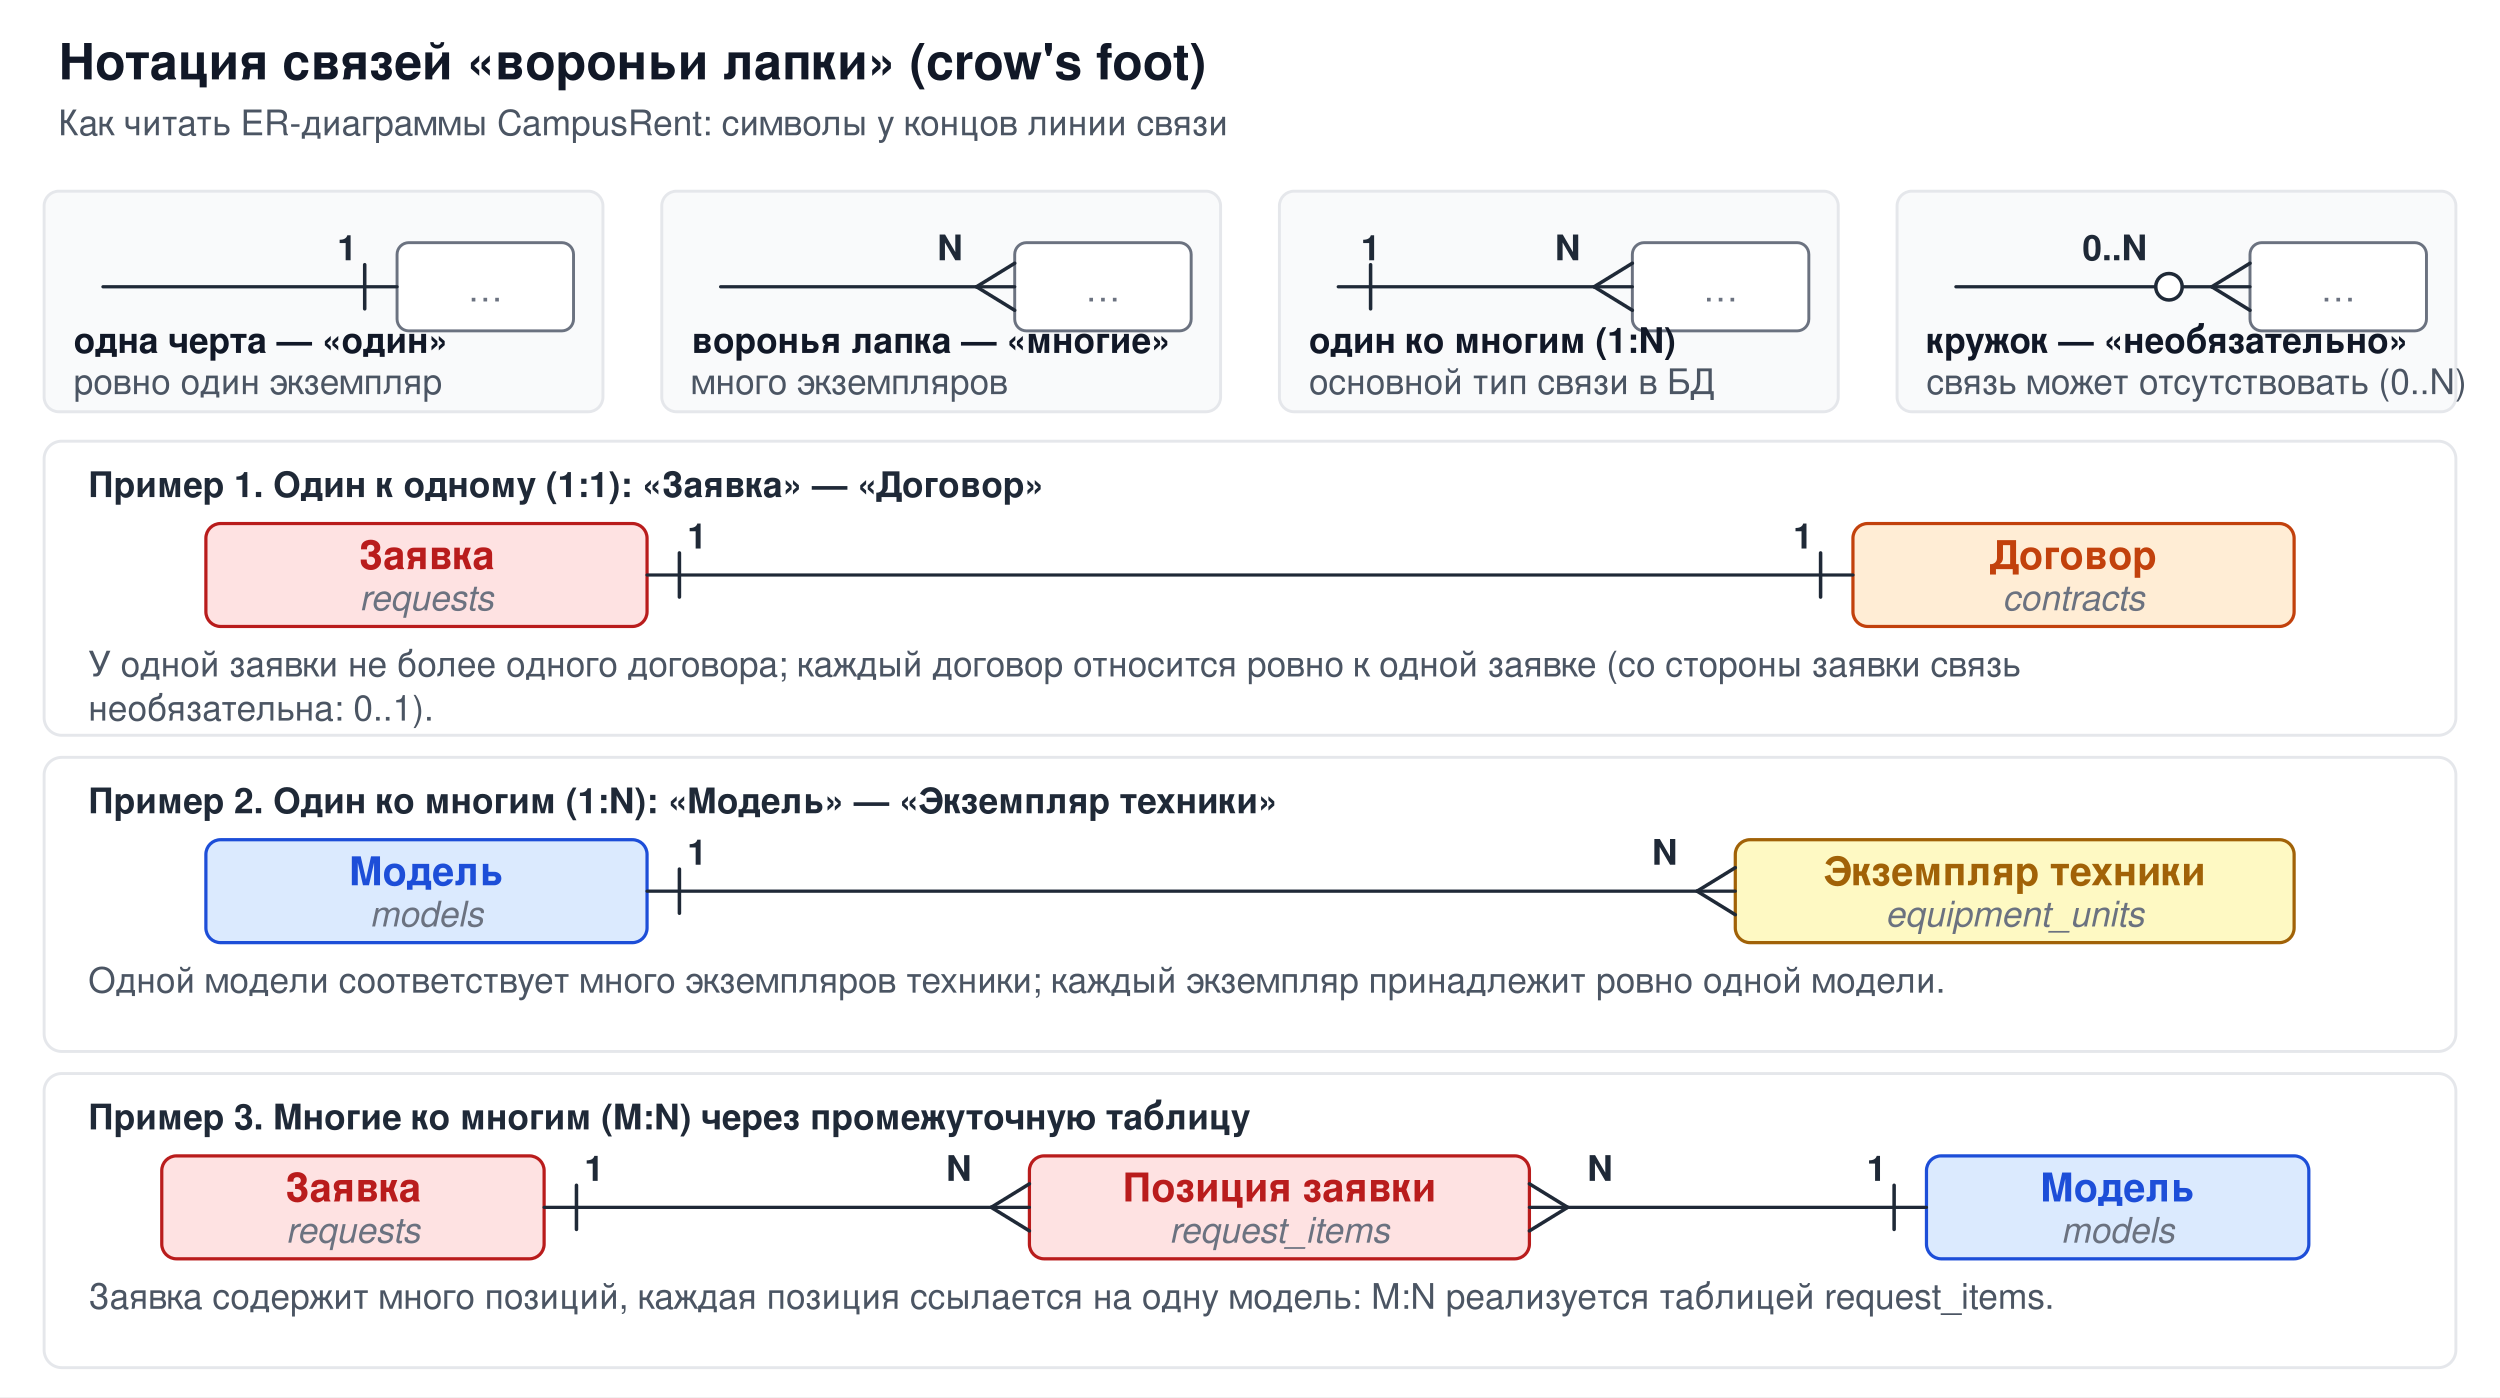
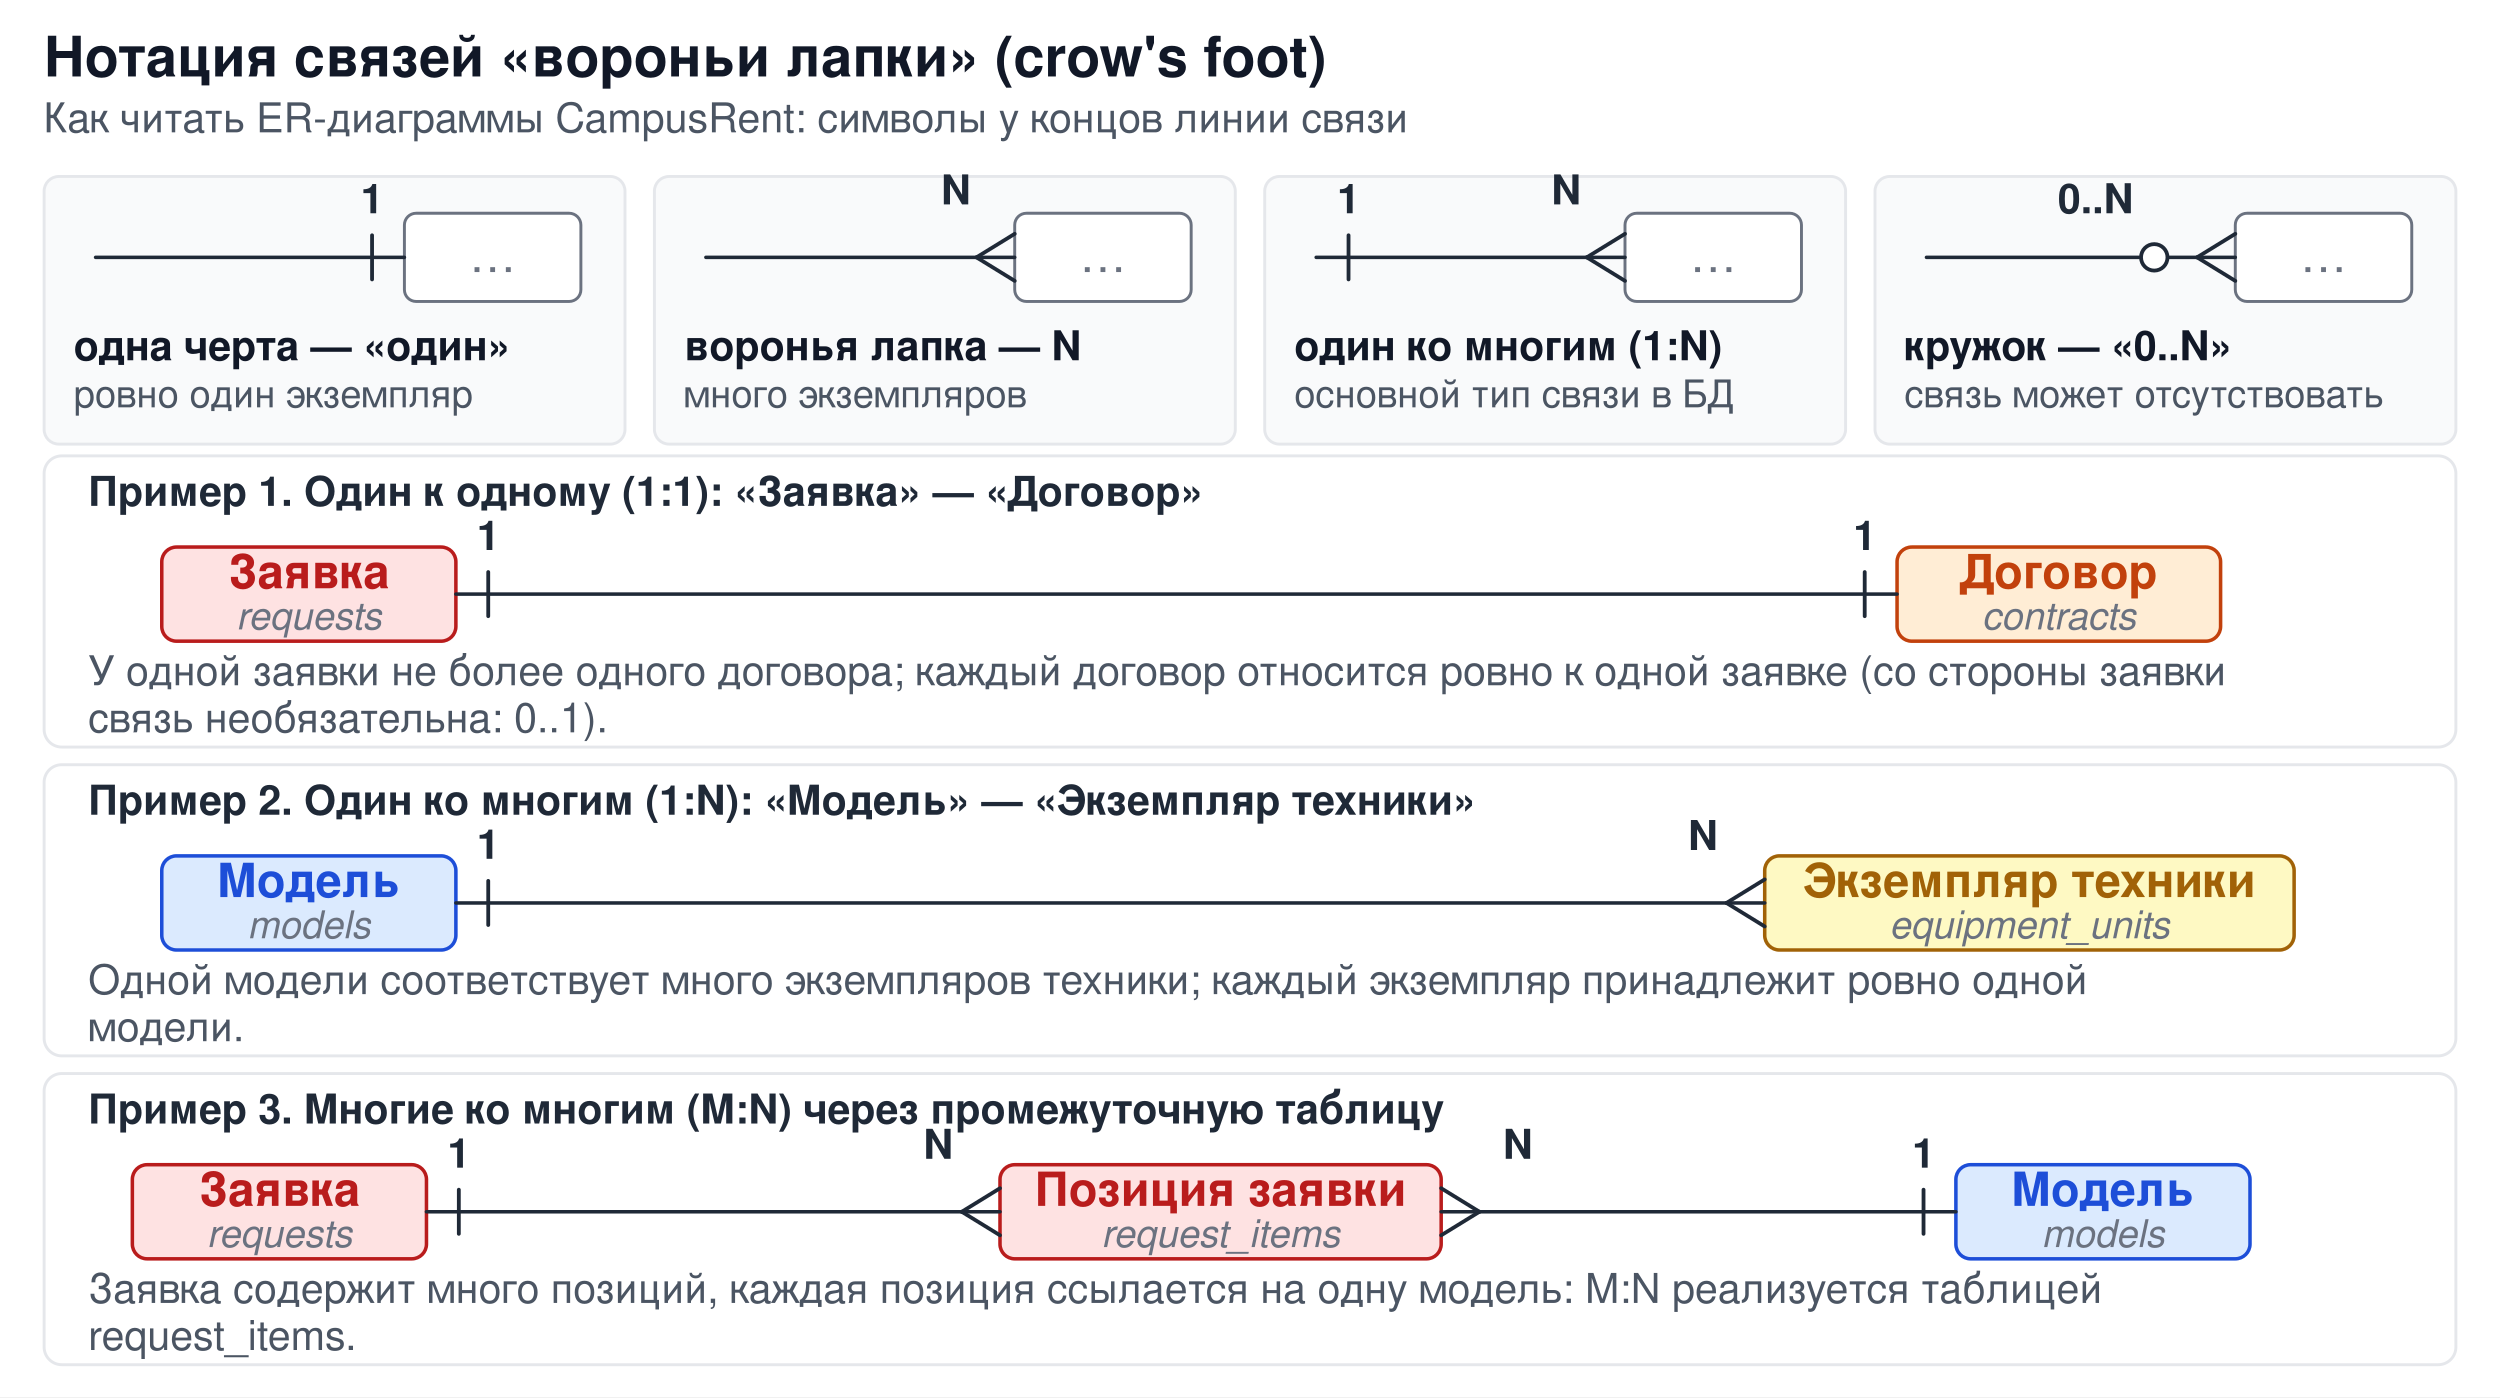
<svg xmlns="http://www.w3.org/2000/svg" width="1700" height="950" viewBox="0 0 1700 950">
  <rect width="100%" height="100%" fill="#ffffff" />
-   <text x="40" y="54" font-family="Helvetica, Arial, sans-serif" font-size="34" font-weight="bold" text-anchor="start" fill="#111827">Нотация связей «вороньи лапки» (crow's foot)</text>
-   <text x="40" y="92" font-family="Helvetica, Arial, sans-serif" font-size="24" font-weight="normal" text-anchor="start" fill="#4b5563">Как читать ER-диаграммы CampusRent: символы у концов линии связи</text>
-   <rect x="30" y="130" width="380" height="150" rx="10" fill="#f9fafb" stroke="#e5e7eb" stroke-width="2" />
-   <rect x="270" y="165" width="120" height="60" rx="8" fill="#ffffff" stroke="#6b7280" stroke-width="2" />
-   <text x="330.0" y="205" font-family="Helvetica, Arial, sans-serif" font-size="24" font-weight="normal" text-anchor="middle" fill="#6b7280">…</text>
-   <line x1="70" y1="195" x2="270" y2="195" stroke="#1f2937" stroke-width="2.2" stroke-linecap="round" />
-   <line x1="248" y1="210" x2="248" y2="180" stroke="#1f2937" stroke-width="2.4" stroke-linecap="round" />
-   <text x="236" y="177" font-family="Helvetica, Arial, sans-serif" font-size="24" font-weight="bold" text-anchor="middle" fill="#1f2937">1</text>
-   <text x="50" y="240" font-family="Helvetica, Arial, sans-serif" font-size="24" font-weight="bold" text-anchor="start" fill="#111827">одна черта — «один»</text>
-   <text x="50" y="268" font-family="Helvetica, Arial, sans-serif" font-size="24" font-weight="normal" text-anchor="start" fill="#4b5563">ровно один экземпляр</text>
-   <rect x="450" y="130" width="380" height="150" rx="10" fill="#f9fafb" stroke="#e5e7eb" stroke-width="2" />
-   <rect x="690" y="165" width="120" height="60" rx="8" fill="#ffffff" stroke="#6b7280" stroke-width="2" />
-   <text x="750.0" y="205" font-family="Helvetica, Arial, sans-serif" font-size="24" font-weight="normal" text-anchor="middle" fill="#6b7280">…</text>
-   <line x1="490" y1="195" x2="690" y2="195" stroke="#1f2937" stroke-width="2.2" stroke-linecap="round" />
-   <line x1="690" y1="211" x2="664" y2="195" stroke="#1f2937" stroke-width="2.4" stroke-linecap="round" />
-   <line x1="690" y1="179" x2="664" y2="195" stroke="#1f2937" stroke-width="2.4" stroke-linecap="round" />
-   <text x="646" y="177" font-family="Helvetica, Arial, sans-serif" font-size="24" font-weight="bold" text-anchor="middle" fill="#1f2937">N</text>
-   <text x="470" y="240" font-family="Helvetica, Arial, sans-serif" font-size="24" font-weight="bold" text-anchor="start" fill="#111827">воронья лапка — «многие»</text>
-   <text x="470" y="268" font-family="Helvetica, Arial, sans-serif" font-size="24" font-weight="normal" text-anchor="start" fill="#4b5563">много экземпляров</text>
-   <rect x="870" y="130" width="380" height="150" rx="10" fill="#f9fafb" stroke="#e5e7eb" stroke-width="2" />
-   <rect x="1110" y="165" width="120" height="60" rx="8" fill="#ffffff" stroke="#6b7280" stroke-width="2" />
-   <text x="1170.0" y="205" font-family="Helvetica, Arial, sans-serif" font-size="24" font-weight="normal" text-anchor="middle" fill="#6b7280">…</text>
-   <line x1="910" y1="195" x2="1110" y2="195" stroke="#1f2937" stroke-width="2.2" stroke-linecap="round" />
-   <line x1="932" y1="180" x2="932" y2="210" stroke="#1f2937" stroke-width="2.4" stroke-linecap="round" />
-   <line x1="1110" y1="211" x2="1084" y2="195" stroke="#1f2937" stroke-width="2.4" stroke-linecap="round" />
-   <line x1="1110" y1="179" x2="1084" y2="195" stroke="#1f2937" stroke-width="2.4" stroke-linecap="round" />
-   <text x="932" y="177" font-family="Helvetica, Arial, sans-serif" font-size="24" font-weight="bold" text-anchor="middle" fill="#1f2937">1</text>
-   <text x="1066" y="177" font-family="Helvetica, Arial, sans-serif" font-size="24" font-weight="bold" text-anchor="middle" fill="#1f2937">N</text>
-   <text x="890" y="240" font-family="Helvetica, Arial, sans-serif" font-size="24" font-weight="bold" text-anchor="start" fill="#111827">один ко многим (1:N)</text>
-   <text x="890" y="268" font-family="Helvetica, Arial, sans-serif" font-size="24" font-weight="normal" text-anchor="start" fill="#4b5563">основной тип связи в БД</text>
-   <rect x="1290" y="130" width="380" height="150" rx="10" fill="#f9fafb" stroke="#e5e7eb" stroke-width="2" />
-   <rect x="1530" y="165" width="120" height="60" rx="8" fill="#ffffff" stroke="#6b7280" stroke-width="2" />
-   <text x="1590.0" y="205" font-family="Helvetica, Arial, sans-serif" font-size="24" font-weight="normal" text-anchor="middle" fill="#6b7280">…</text>
-   <line x1="1330" y1="195" x2="1530" y2="195" stroke="#1f2937" stroke-width="2.2" stroke-linecap="round" />
-   <circle cx="1474.9" cy="195.0" r="9" fill="#ffffff" stroke="#1f2937" stroke-width="2.4" />
-   <line x1="1530" y1="211" x2="1504" y2="195" stroke="#1f2937" stroke-width="2.4" stroke-linecap="round" />
-   <line x1="1530" y1="179" x2="1504" y2="195" stroke="#1f2937" stroke-width="2.4" stroke-linecap="round" />
-   <text x="1438" y="177" font-family="Helvetica, Arial, sans-serif" font-size="24" font-weight="bold" text-anchor="middle" fill="#1f2937">0..N</text>
-   <text x="1310" y="240" font-family="Helvetica, Arial, sans-serif" font-size="24" font-weight="bold" text-anchor="start" fill="#111827">кружок — «необязательно»</text>
-   <text x="1310" y="268" font-family="Helvetica, Arial, sans-serif" font-size="24" font-weight="normal" text-anchor="start" fill="#4b5563">связь может отсутствовать (0..N)</text>
-   <rect x="30" y="300" width="1640" height="200" rx="12" fill="#ffffff" stroke="#e5e7eb" stroke-width="2" />
-   <text x="60" y="338" font-family="Helvetica, Arial, sans-serif" font-size="24" font-weight="bold" text-anchor="start" fill="#1f2937">Пример 1. Один к одному (1:1): «Заявка» — «Договор»</text>
-   <rect x="140" y="356" width="300" height="70" rx="10" fill="#fee2e2" stroke="#b91c1c" stroke-width="2.2" />
-   <text x="290.0" y="387.0" font-family="Helvetica, Arial, sans-serif" font-size="27" font-weight="bold" text-anchor="middle" fill="#b91c1c">Заявка</text>
-   <text x="290.0" y="415.0" font-family="Helvetica, Arial, sans-serif" font-size="24" font-weight="normal" text-anchor="middle" fill="#6b7280" font-style="italic">requests</text>
-   <rect x="1260" y="356" width="300" height="70" rx="10" fill="#ffedd5" stroke="#c2410c" stroke-width="2.2" />
-   <text x="1410.0" y="387.0" font-family="Helvetica, Arial, sans-serif" font-size="27" font-weight="bold" text-anchor="middle" fill="#c2410c">Договор</text>
-   <text x="1410.0" y="415.0" font-family="Helvetica, Arial, sans-serif" font-size="24" font-weight="normal" text-anchor="middle" fill="#6b7280" font-style="italic">contracts</text>
-   <line x1="440" y1="391" x2="1260" y2="391" stroke="#1f2937" stroke-width="2.2" stroke-linecap="round" />
-   <line x1="462" y1="376" x2="462" y2="406" stroke="#1f2937" stroke-width="2.4" stroke-linecap="round" />
-   <text x="474" y="373" font-family="Helvetica, Arial, sans-serif" font-size="24" font-weight="bold" text-anchor="middle" fill="#1f2937">1</text>
-   <line x1="1238" y1="406" x2="1238" y2="376" stroke="#1f2937" stroke-width="2.4" stroke-linecap="round" />
-   <text x="1226" y="373" font-family="Helvetica, Arial, sans-serif" font-size="24" font-weight="bold" text-anchor="middle" fill="#1f2937">1</text>
-   <text x="60" y="460" font-family="Helvetica, Arial, sans-serif" font-size="24" font-weight="normal" text-anchor="start" fill="#4b5563">У одной заявки не более одного договора; каждый договор относится ровно к одной заявке (со стороны заявки связь</text>
-   <text x="60" y="490" font-family="Helvetica, Arial, sans-serif" font-size="24" font-weight="normal" text-anchor="start" fill="#4b5563">необязательна: 0..1).</text>
-   <rect x="30" y="515" width="1640" height="200" rx="12" fill="#ffffff" stroke="#e5e7eb" stroke-width="2" />
-   <text x="60" y="553" font-family="Helvetica, Arial, sans-serif" font-size="24" font-weight="bold" text-anchor="start" fill="#1f2937">Пример 2. Один ко многим (1:N): «Модель» — «Экземпляр техники»</text>
-   <rect x="140" y="571" width="300" height="70" rx="10" fill="#dbeafe" stroke="#1d4ed8" stroke-width="2.2" />
-   <text x="290.0" y="602.0" font-family="Helvetica, Arial, sans-serif" font-size="27" font-weight="bold" text-anchor="middle" fill="#1d4ed8">Модель</text>
-   <text x="290.0" y="630.0" font-family="Helvetica, Arial, sans-serif" font-size="24" font-weight="normal" text-anchor="middle" fill="#6b7280" font-style="italic">models</text>
-   <rect x="1180" y="571" width="380" height="70" rx="10" fill="#fef9c3" stroke="#a16207" stroke-width="2.2" />
-   <text x="1370.0" y="602.0" font-family="Helvetica, Arial, sans-serif" font-size="27" font-weight="bold" text-anchor="middle" fill="#a16207">Экземпляр техники</text>
-   <text x="1370.0" y="630.0" font-family="Helvetica, Arial, sans-serif" font-size="24" font-weight="normal" text-anchor="middle" fill="#6b7280" font-style="italic">equipment_units</text>
-   <line x1="440" y1="606" x2="1180" y2="606" stroke="#1f2937" stroke-width="2.2" stroke-linecap="round" />
-   <line x1="462" y1="591" x2="462" y2="621" stroke="#1f2937" stroke-width="2.4" stroke-linecap="round" />
-   <text x="474" y="588" font-family="Helvetica, Arial, sans-serif" font-size="24" font-weight="bold" text-anchor="middle" fill="#1f2937">1</text>
-   <line x1="1180" y1="622" x2="1154" y2="606" stroke="#1f2937" stroke-width="2.4" stroke-linecap="round" />
-   <line x1="1180" y1="590" x2="1154" y2="606" stroke="#1f2937" stroke-width="2.4" stroke-linecap="round" />
-   <text x="1132" y="588" font-family="Helvetica, Arial, sans-serif" font-size="24" font-weight="bold" text-anchor="middle" fill="#1f2937">N</text>
-   <text x="60" y="675" font-family="Helvetica, Arial, sans-serif" font-size="24" font-weight="normal" text-anchor="start" fill="#4b5563">Одной модели соответствует много экземпляров техники; каждый экземпляр принадлежит ровно одной модели.</text>
-   <rect x="30" y="730" width="1640" height="200" rx="12" fill="#ffffff" stroke="#e5e7eb" stroke-width="2" />
-   <text x="60" y="768" font-family="Helvetica, Arial, sans-serif" font-size="24" font-weight="bold" text-anchor="start" fill="#1f2937">Пример 3. Многие ко многим (M:N) через промежуточную таблицу</text>
-   <rect x="110" y="786" width="260" height="70" rx="10" fill="#fee2e2" stroke="#b91c1c" stroke-width="2.2" />
-   <text x="240.0" y="817.0" font-family="Helvetica, Arial, sans-serif" font-size="27" font-weight="bold" text-anchor="middle" fill="#b91c1c">Заявка</text>
-   <text x="240.0" y="845.0" font-family="Helvetica, Arial, sans-serif" font-size="24" font-weight="normal" text-anchor="middle" fill="#6b7280" font-style="italic">requests</text>
-   <rect x="700" y="786" width="340" height="70" rx="10" fill="#fee2e2" stroke="#b91c1c" stroke-width="2.2" />
-   <text x="870.0" y="817.0" font-family="Helvetica, Arial, sans-serif" font-size="27" font-weight="bold" text-anchor="middle" fill="#b91c1c">Позиция заявки</text>
-   <text x="870.0" y="845.0" font-family="Helvetica, Arial, sans-serif" font-size="24" font-weight="normal" text-anchor="middle" fill="#6b7280" font-style="italic">request_items</text>
-   <rect x="1310" y="786" width="260" height="70" rx="10" fill="#dbeafe" stroke="#1d4ed8" stroke-width="2.2" />
-   <text x="1440.0" y="817.0" font-family="Helvetica, Arial, sans-serif" font-size="27" font-weight="bold" text-anchor="middle" fill="#1d4ed8">Модель</text>
-   <text x="1440.0" y="845.0" font-family="Helvetica, Arial, sans-serif" font-size="24" font-weight="normal" text-anchor="middle" fill="#6b7280" font-style="italic">models</text>
-   <line x1="370" y1="821" x2="700" y2="821" stroke="#1f2937" stroke-width="2.2" stroke-linecap="round" />
-   <line x1="392" y1="806" x2="392" y2="836" stroke="#1f2937" stroke-width="2.4" stroke-linecap="round" />
-   <line x1="700" y1="837" x2="674" y2="821" stroke="#1f2937" stroke-width="2.4" stroke-linecap="round" />
-   <line x1="700" y1="805" x2="674" y2="821" stroke="#1f2937" stroke-width="2.4" stroke-linecap="round" />
-   <text x="404" y="803" font-family="Helvetica, Arial, sans-serif" font-size="24" font-weight="bold" text-anchor="middle" fill="#1f2937">1</text>
-   <text x="652" y="803" font-family="Helvetica, Arial, sans-serif" font-size="24" font-weight="bold" text-anchor="middle" fill="#1f2937">N</text>
-   <line x1="1040" y1="821" x2="1310" y2="821" stroke="#1f2937" stroke-width="2.2" stroke-linecap="round" />
-   <line x1="1040" y1="805" x2="1066" y2="821" stroke="#1f2937" stroke-width="2.4" stroke-linecap="round" />
-   <line x1="1040" y1="837" x2="1066" y2="821" stroke="#1f2937" stroke-width="2.4" stroke-linecap="round" />
-   <line x1="1288" y1="836" x2="1288" y2="806" stroke="#1f2937" stroke-width="2.4" stroke-linecap="round" />
-   <text x="1088" y="803" font-family="Helvetica, Arial, sans-serif" font-size="24" font-weight="bold" text-anchor="middle" fill="#1f2937">N</text>
-   <text x="1276" y="803" font-family="Helvetica, Arial, sans-serif" font-size="24" font-weight="bold" text-anchor="middle" fill="#1f2937">1</text>
-   <text x="60" y="890" font-family="Helvetica, Arial, sans-serif" font-size="24" font-weight="normal" text-anchor="start" fill="#4b5563">Заявка содержит много позиций, каждая позиция ссылается на одну модель: M:N реализуется таблицей request_items.</text>
+   <text x="30" y="52" font-family="Helvetica, Arial, sans-serif" font-size="38" font-weight="bold" text-anchor="start" fill="#111827">Нотация связей «вороньи лапки» (crow's foot)</text>
+   <text x="30" y="90" font-family="Helvetica, Arial, sans-serif" font-size="28" font-weight="normal" text-anchor="start" fill="#4b5563">Как читать ER-диаграммы CampusRent: символы у концов линии связи</text>
+   <rect x="30" y="120" width="395" height="182" rx="10" fill="#f9fafb" stroke="#e5e7eb" stroke-width="2" />
+   <rect x="275" y="145" width="120" height="60" rx="8" fill="#ffffff" stroke="#6b7280" stroke-width="2" />
+   <text x="335.0" y="185" font-family="Helvetica, Arial, sans-serif" font-size="32" font-weight="normal" text-anchor="middle" fill="#6b7280">…</text>
+   <line x1="65" y1="175" x2="275" y2="175" stroke="#1f2937" stroke-width="2.4" stroke-linecap="round" />
+   <line x1="253" y1="190" x2="253" y2="160" stroke="#1f2937" stroke-width="2.6" stroke-linecap="round" />
+   <text x="253" y="145" font-family="Helvetica, Arial, sans-serif" font-size="28" font-weight="bold" text-anchor="middle" fill="#1f2937">1</text>
+   <text x="50" y="245" font-family="Helvetica, Arial, sans-serif" font-size="28" font-weight="bold" text-anchor="start" fill="#111827">одна черта — «один»</text>
+   <text x="50" y="277" font-family="Helvetica, Arial, sans-serif" font-size="26" font-weight="normal" text-anchor="start" fill="#4b5563">ровно один экземпляр</text>
+   <rect x="445" y="120" width="395" height="182" rx="10" fill="#f9fafb" stroke="#e5e7eb" stroke-width="2" />
+   <rect x="690" y="145" width="120" height="60" rx="8" fill="#ffffff" stroke="#6b7280" stroke-width="2" />
+   <text x="750.0" y="185" font-family="Helvetica, Arial, sans-serif" font-size="32" font-weight="normal" text-anchor="middle" fill="#6b7280">…</text>
+   <line x1="480" y1="175" x2="690" y2="175" stroke="#1f2937" stroke-width="2.4" stroke-linecap="round" />
+   <line x1="690" y1="191" x2="664" y2="175" stroke="#1f2937" stroke-width="2.6" stroke-linecap="round" />
+   <line x1="690" y1="159" x2="664" y2="175" stroke="#1f2937" stroke-width="2.6" stroke-linecap="round" />
+   <text x="650" y="139" font-family="Helvetica, Arial, sans-serif" font-size="28" font-weight="bold" text-anchor="middle" fill="#1f2937">N</text>
+   <text x="465" y="245" font-family="Helvetica, Arial, sans-serif" font-size="28" font-weight="bold" text-anchor="start" fill="#111827">воронья лапка — N</text>
+   <text x="465" y="277" font-family="Helvetica, Arial, sans-serif" font-size="26" font-weight="normal" text-anchor="start" fill="#4b5563">много экземпляров</text>
+   <rect x="860" y="120" width="395" height="182" rx="10" fill="#f9fafb" stroke="#e5e7eb" stroke-width="2" />
+   <rect x="1105" y="145" width="120" height="60" rx="8" fill="#ffffff" stroke="#6b7280" stroke-width="2" />
+   <text x="1165.0" y="185" font-family="Helvetica, Arial, sans-serif" font-size="32" font-weight="normal" text-anchor="middle" fill="#6b7280">…</text>
+   <line x1="895" y1="175" x2="1105" y2="175" stroke="#1f2937" stroke-width="2.4" stroke-linecap="round" />
+   <line x1="917" y1="160" x2="917" y2="190" stroke="#1f2937" stroke-width="2.6" stroke-linecap="round" />
+   <line x1="1105" y1="191" x2="1079" y2="175" stroke="#1f2937" stroke-width="2.6" stroke-linecap="round" />
+   <line x1="1105" y1="159" x2="1079" y2="175" stroke="#1f2937" stroke-width="2.6" stroke-linecap="round" />
+   <text x="917" y="145" font-family="Helvetica, Arial, sans-serif" font-size="28" font-weight="bold" text-anchor="middle" fill="#1f2937">1</text>
+   <text x="1065" y="139" font-family="Helvetica, Arial, sans-serif" font-size="28" font-weight="bold" text-anchor="middle" fill="#1f2937">N</text>
+   <text x="880" y="245" font-family="Helvetica, Arial, sans-serif" font-size="28" font-weight="bold" text-anchor="start" fill="#111827">один ко многим (1:N)</text>
+   <text x="880" y="277" font-family="Helvetica, Arial, sans-serif" font-size="26" font-weight="normal" text-anchor="start" fill="#4b5563">основной тип связи в БД</text>
+   <rect x="1275" y="120" width="395" height="182" rx="10" fill="#f9fafb" stroke="#e5e7eb" stroke-width="2" />
+   <rect x="1520" y="145" width="120" height="60" rx="8" fill="#ffffff" stroke="#6b7280" stroke-width="2" />
+   <text x="1580.0" y="185" font-family="Helvetica, Arial, sans-serif" font-size="32" font-weight="normal" text-anchor="middle" fill="#6b7280">…</text>
+   <line x1="1310" y1="175" x2="1520" y2="175" stroke="#1f2937" stroke-width="2.4" stroke-linecap="round" />
+   <circle cx="1464.9" cy="175.0" r="9" fill="#ffffff" stroke="#1f2937" stroke-width="2.6" />
+   <line x1="1520" y1="191" x2="1494" y2="175" stroke="#1f2937" stroke-width="2.6" stroke-linecap="round" />
+   <line x1="1520" y1="159" x2="1494" y2="175" stroke="#1f2937" stroke-width="2.6" stroke-linecap="round" />
+   <text x="1425" y="145" font-family="Helvetica, Arial, sans-serif" font-size="28" font-weight="bold" text-anchor="middle" fill="#1f2937">0..N</text>
+   <text x="1295" y="245" font-family="Helvetica, Arial, sans-serif" font-size="28" font-weight="bold" text-anchor="start" fill="#111827">кружок — «0..N»</text>
+   <text x="1295" y="277" font-family="Helvetica, Arial, sans-serif" font-size="26" font-weight="normal" text-anchor="start" fill="#4b5563">связь может отсутствовать</text>
+   <rect x="30" y="310" width="1640" height="198" rx="12" fill="#ffffff" stroke="#e5e7eb" stroke-width="2" />
+   <text x="60" y="344" font-family="Helvetica, Arial, sans-serif" font-size="28" font-weight="bold" text-anchor="start" fill="#1f2937">Пример 1. Один к одному (1:1): «Заявка» — «Договор»</text>
+   <rect x="110" y="372" width="200" height="64" rx="10" fill="#fee2e2" stroke="#b91c1c" stroke-width="2.4" />
+   <text x="210.0" y="400.0" font-family="Helvetica, Arial, sans-serif" font-size="32" font-weight="bold" text-anchor="middle" fill="#b91c1c">Заявка</text>
+   <text x="210.0" y="428.0" font-family="Helvetica, Arial, sans-serif" font-size="26" font-weight="normal" text-anchor="middle" fill="#6b7280" font-style="italic">requests</text>
+   <rect x="1290" y="372" width="220" height="64" rx="10" fill="#ffedd5" stroke="#c2410c" stroke-width="2.4" />
+   <text x="1400.0" y="400.0" font-family="Helvetica, Arial, sans-serif" font-size="32" font-weight="bold" text-anchor="middle" fill="#c2410c">Договор</text>
+   <text x="1400.0" y="428.0" font-family="Helvetica, Arial, sans-serif" font-size="26" font-weight="normal" text-anchor="middle" fill="#6b7280" font-style="italic">contracts</text>
+   <line x1="310" y1="404" x2="1290" y2="404" stroke="#1f2937" stroke-width="2.4" stroke-linecap="round" />
+   <line x1="332" y1="389" x2="332" y2="419" stroke="#1f2937" stroke-width="2.6" stroke-linecap="round" />
+   <text x="332" y="374" font-family="Helvetica, Arial, sans-serif" font-size="28" font-weight="bold" text-anchor="middle" fill="#1f2937">1</text>
+   <line x1="1268" y1="419" x2="1268" y2="389" stroke="#1f2937" stroke-width="2.6" stroke-linecap="round" />
+   <text x="1268" y="374" font-family="Helvetica, Arial, sans-serif" font-size="28" font-weight="bold" text-anchor="middle" fill="#1f2937">1</text>
+   <text x="60" y="466" font-family="Helvetica, Arial, sans-serif" font-size="28" font-weight="normal" text-anchor="start" fill="#4b5563">У одной заявки не более одного договора; каждый договор относится ровно к одной заявке (со стороны заявки</text>
+   <text x="60" y="498" font-family="Helvetica, Arial, sans-serif" font-size="28" font-weight="normal" text-anchor="start" fill="#4b5563">связь необязательна: 0..1).</text>
+   <rect x="30" y="520" width="1640" height="198" rx="12" fill="#ffffff" stroke="#e5e7eb" stroke-width="2" />
+   <text x="60" y="554" font-family="Helvetica, Arial, sans-serif" font-size="28" font-weight="bold" text-anchor="start" fill="#1f2937">Пример 2. Один ко многим (1:N): «Модель» — «Экземпляр техники»</text>
+   <rect x="110" y="582" width="200" height="64" rx="10" fill="#dbeafe" stroke="#1d4ed8" stroke-width="2.4" />
+   <text x="210.0" y="610.0" font-family="Helvetica, Arial, sans-serif" font-size="32" font-weight="bold" text-anchor="middle" fill="#1d4ed8">Модель</text>
+   <text x="210.0" y="638.0" font-family="Helvetica, Arial, sans-serif" font-size="26" font-weight="normal" text-anchor="middle" fill="#6b7280" font-style="italic">models</text>
+   <rect x="1200" y="582" width="360" height="64" rx="10" fill="#fef9c3" stroke="#a16207" stroke-width="2.4" />
+   <text x="1380.0" y="610.0" font-family="Helvetica, Arial, sans-serif" font-size="32" font-weight="bold" text-anchor="middle" fill="#a16207">Экземпляр техники</text>
+   <text x="1380.0" y="638.0" font-family="Helvetica, Arial, sans-serif" font-size="26" font-weight="normal" text-anchor="middle" fill="#6b7280" font-style="italic">equipment_units</text>
+   <line x1="310" y1="614" x2="1200" y2="614" stroke="#1f2937" stroke-width="2.4" stroke-linecap="round" />
+   <line x1="332" y1="599" x2="332" y2="629" stroke="#1f2937" stroke-width="2.6" stroke-linecap="round" />
+   <text x="332" y="584" font-family="Helvetica, Arial, sans-serif" font-size="28" font-weight="bold" text-anchor="middle" fill="#1f2937">1</text>
+   <line x1="1200" y1="630" x2="1174" y2="614" stroke="#1f2937" stroke-width="2.6" stroke-linecap="round" />
+   <line x1="1200" y1="598" x2="1174" y2="614" stroke="#1f2937" stroke-width="2.6" stroke-linecap="round" />
+   <text x="1158" y="578" font-family="Helvetica, Arial, sans-serif" font-size="28" font-weight="bold" text-anchor="middle" fill="#1f2937">N</text>
+   <text x="60" y="676" font-family="Helvetica, Arial, sans-serif" font-size="28" font-weight="normal" text-anchor="start" fill="#4b5563">Одной модели соответствует много экземпляров техники; каждый экземпляр принадлежит ровно одной</text>
+   <text x="60" y="708" font-family="Helvetica, Arial, sans-serif" font-size="28" font-weight="normal" text-anchor="start" fill="#4b5563">модели.</text>
+   <rect x="30" y="730" width="1640" height="198" rx="12" fill="#ffffff" stroke="#e5e7eb" stroke-width="2" />
+   <text x="60" y="764" font-family="Helvetica, Arial, sans-serif" font-size="28" font-weight="bold" text-anchor="start" fill="#1f2937">Пример 3. Многие ко многим (M:N) через промежуточную таблицу</text>
+   <rect x="90" y="792" width="200" height="64" rx="10" fill="#fee2e2" stroke="#b91c1c" stroke-width="2.4" />
+   <text x="190.0" y="820.0" font-family="Helvetica, Arial, sans-serif" font-size="32" font-weight="bold" text-anchor="middle" fill="#b91c1c">Заявка</text>
+   <text x="190.0" y="848.0" font-family="Helvetica, Arial, sans-serif" font-size="26" font-weight="normal" text-anchor="middle" fill="#6b7280" font-style="italic">requests</text>
+   <rect x="680" y="792" width="300" height="64" rx="10" fill="#fee2e2" stroke="#b91c1c" stroke-width="2.4" />
+   <text x="830.0" y="820.0" font-family="Helvetica, Arial, sans-serif" font-size="32" font-weight="bold" text-anchor="middle" fill="#b91c1c">Позиция заявки</text>
+   <text x="830.0" y="848.0" font-family="Helvetica, Arial, sans-serif" font-size="26" font-weight="normal" text-anchor="middle" fill="#6b7280" font-style="italic">request_items</text>
+   <rect x="1330" y="792" width="200" height="64" rx="10" fill="#dbeafe" stroke="#1d4ed8" stroke-width="2.4" />
+   <text x="1430.0" y="820.0" font-family="Helvetica, Arial, sans-serif" font-size="32" font-weight="bold" text-anchor="middle" fill="#1d4ed8">Модель</text>
+   <text x="1430.0" y="848.0" font-family="Helvetica, Arial, sans-serif" font-size="26" font-weight="normal" text-anchor="middle" fill="#6b7280" font-style="italic">models</text>
+   <line x1="290" y1="824" x2="680" y2="824" stroke="#1f2937" stroke-width="2.4" stroke-linecap="round" />
+   <line x1="312" y1="809" x2="312" y2="839" stroke="#1f2937" stroke-width="2.6" stroke-linecap="round" />
+   <line x1="680" y1="840" x2="654" y2="824" stroke="#1f2937" stroke-width="2.6" stroke-linecap="round" />
+   <line x1="680" y1="808" x2="654" y2="824" stroke="#1f2937" stroke-width="2.6" stroke-linecap="round" />
+   <text x="312" y="794" font-family="Helvetica, Arial, sans-serif" font-size="28" font-weight="bold" text-anchor="middle" fill="#1f2937">1</text>
+   <text x="638" y="788" font-family="Helvetica, Arial, sans-serif" font-size="28" font-weight="bold" text-anchor="middle" fill="#1f2937">N</text>
+   <line x1="980" y1="824" x2="1330" y2="824" stroke="#1f2937" stroke-width="2.4" stroke-linecap="round" />
+   <line x1="980" y1="808" x2="1006" y2="824" stroke="#1f2937" stroke-width="2.6" stroke-linecap="round" />
+   <line x1="980" y1="840" x2="1006" y2="824" stroke="#1f2937" stroke-width="2.6" stroke-linecap="round" />
+   <line x1="1308" y1="839" x2="1308" y2="809" stroke="#1f2937" stroke-width="2.6" stroke-linecap="round" />
+   <text x="1022" y="788" font-family="Helvetica, Arial, sans-serif" font-size="28" font-weight="bold" text-anchor="start" fill="#1f2937">N</text>
+   <text x="1308" y="794" font-family="Helvetica, Arial, sans-serif" font-size="28" font-weight="bold" text-anchor="middle" fill="#1f2937">1</text>
+   <text x="60" y="886" font-family="Helvetica, Arial, sans-serif" font-size="28" font-weight="normal" text-anchor="start" fill="#4b5563">Заявка содержит много позиций, каждая позиция ссылается на одну модель: M:N реализуется таблицей</text>
+   <text x="60" y="918" font-family="Helvetica, Arial, sans-serif" font-size="28" font-weight="normal" text-anchor="start" fill="#4b5563">request_items.</text>
</svg>
